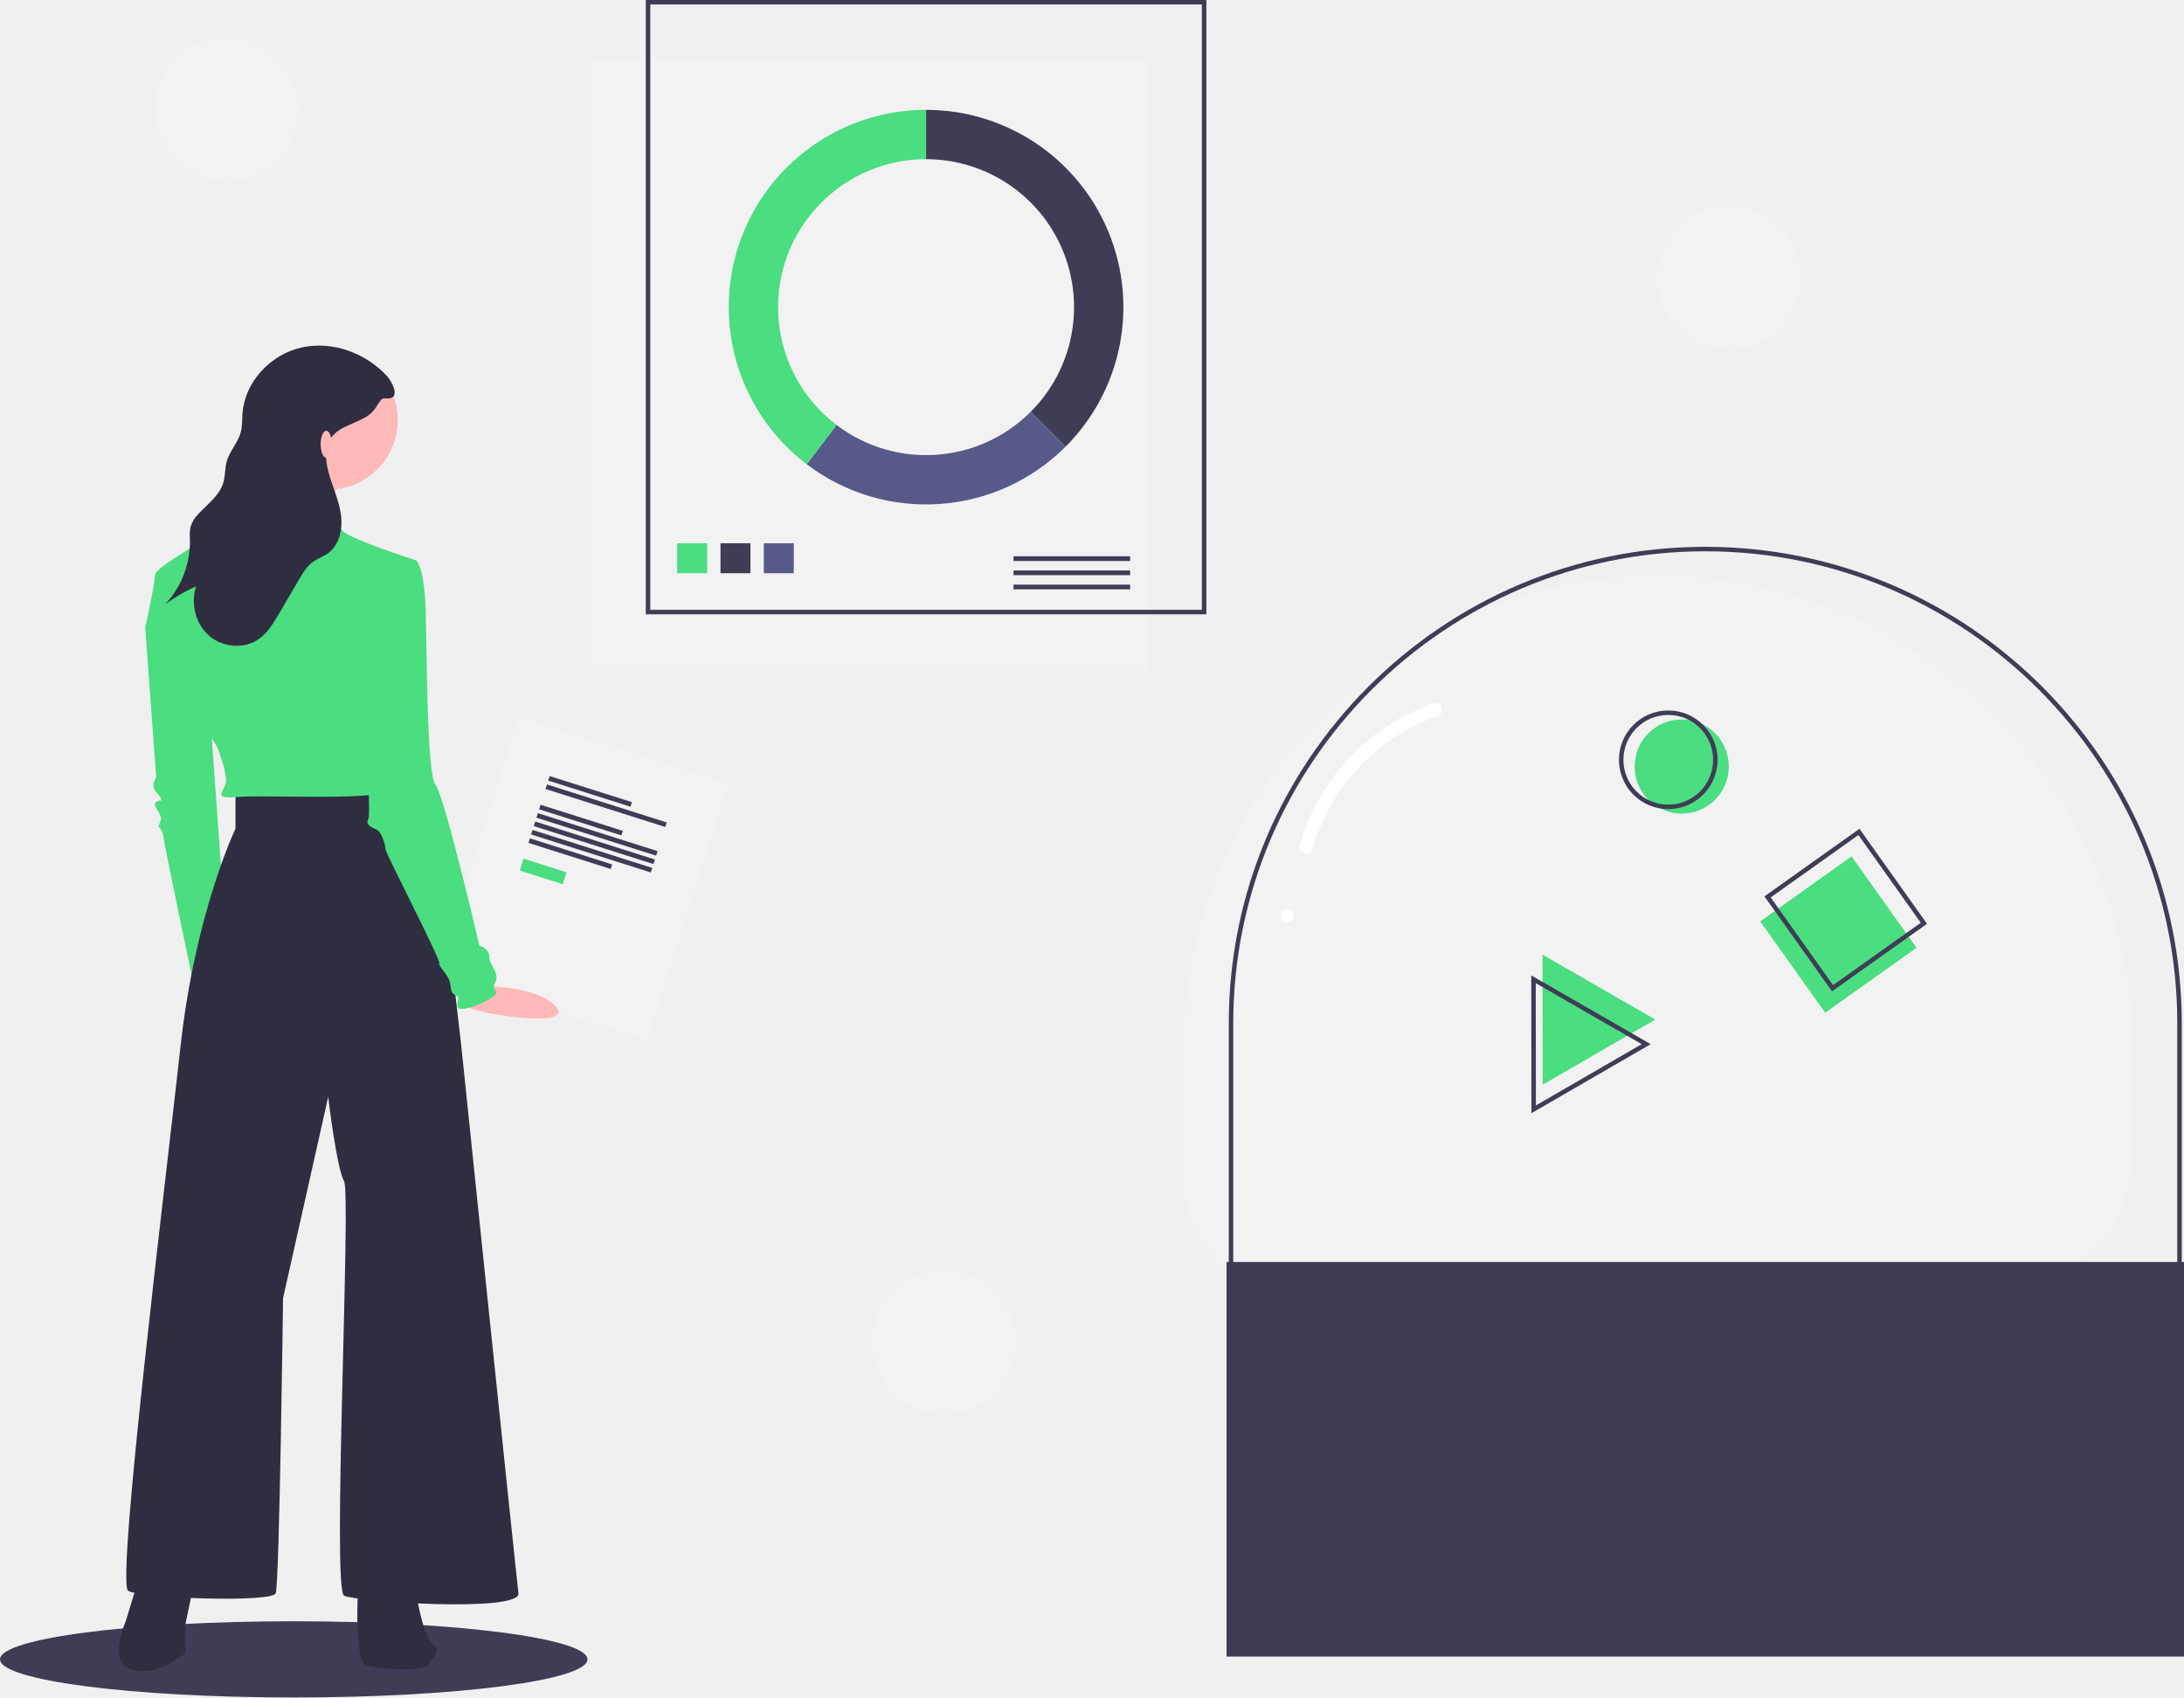
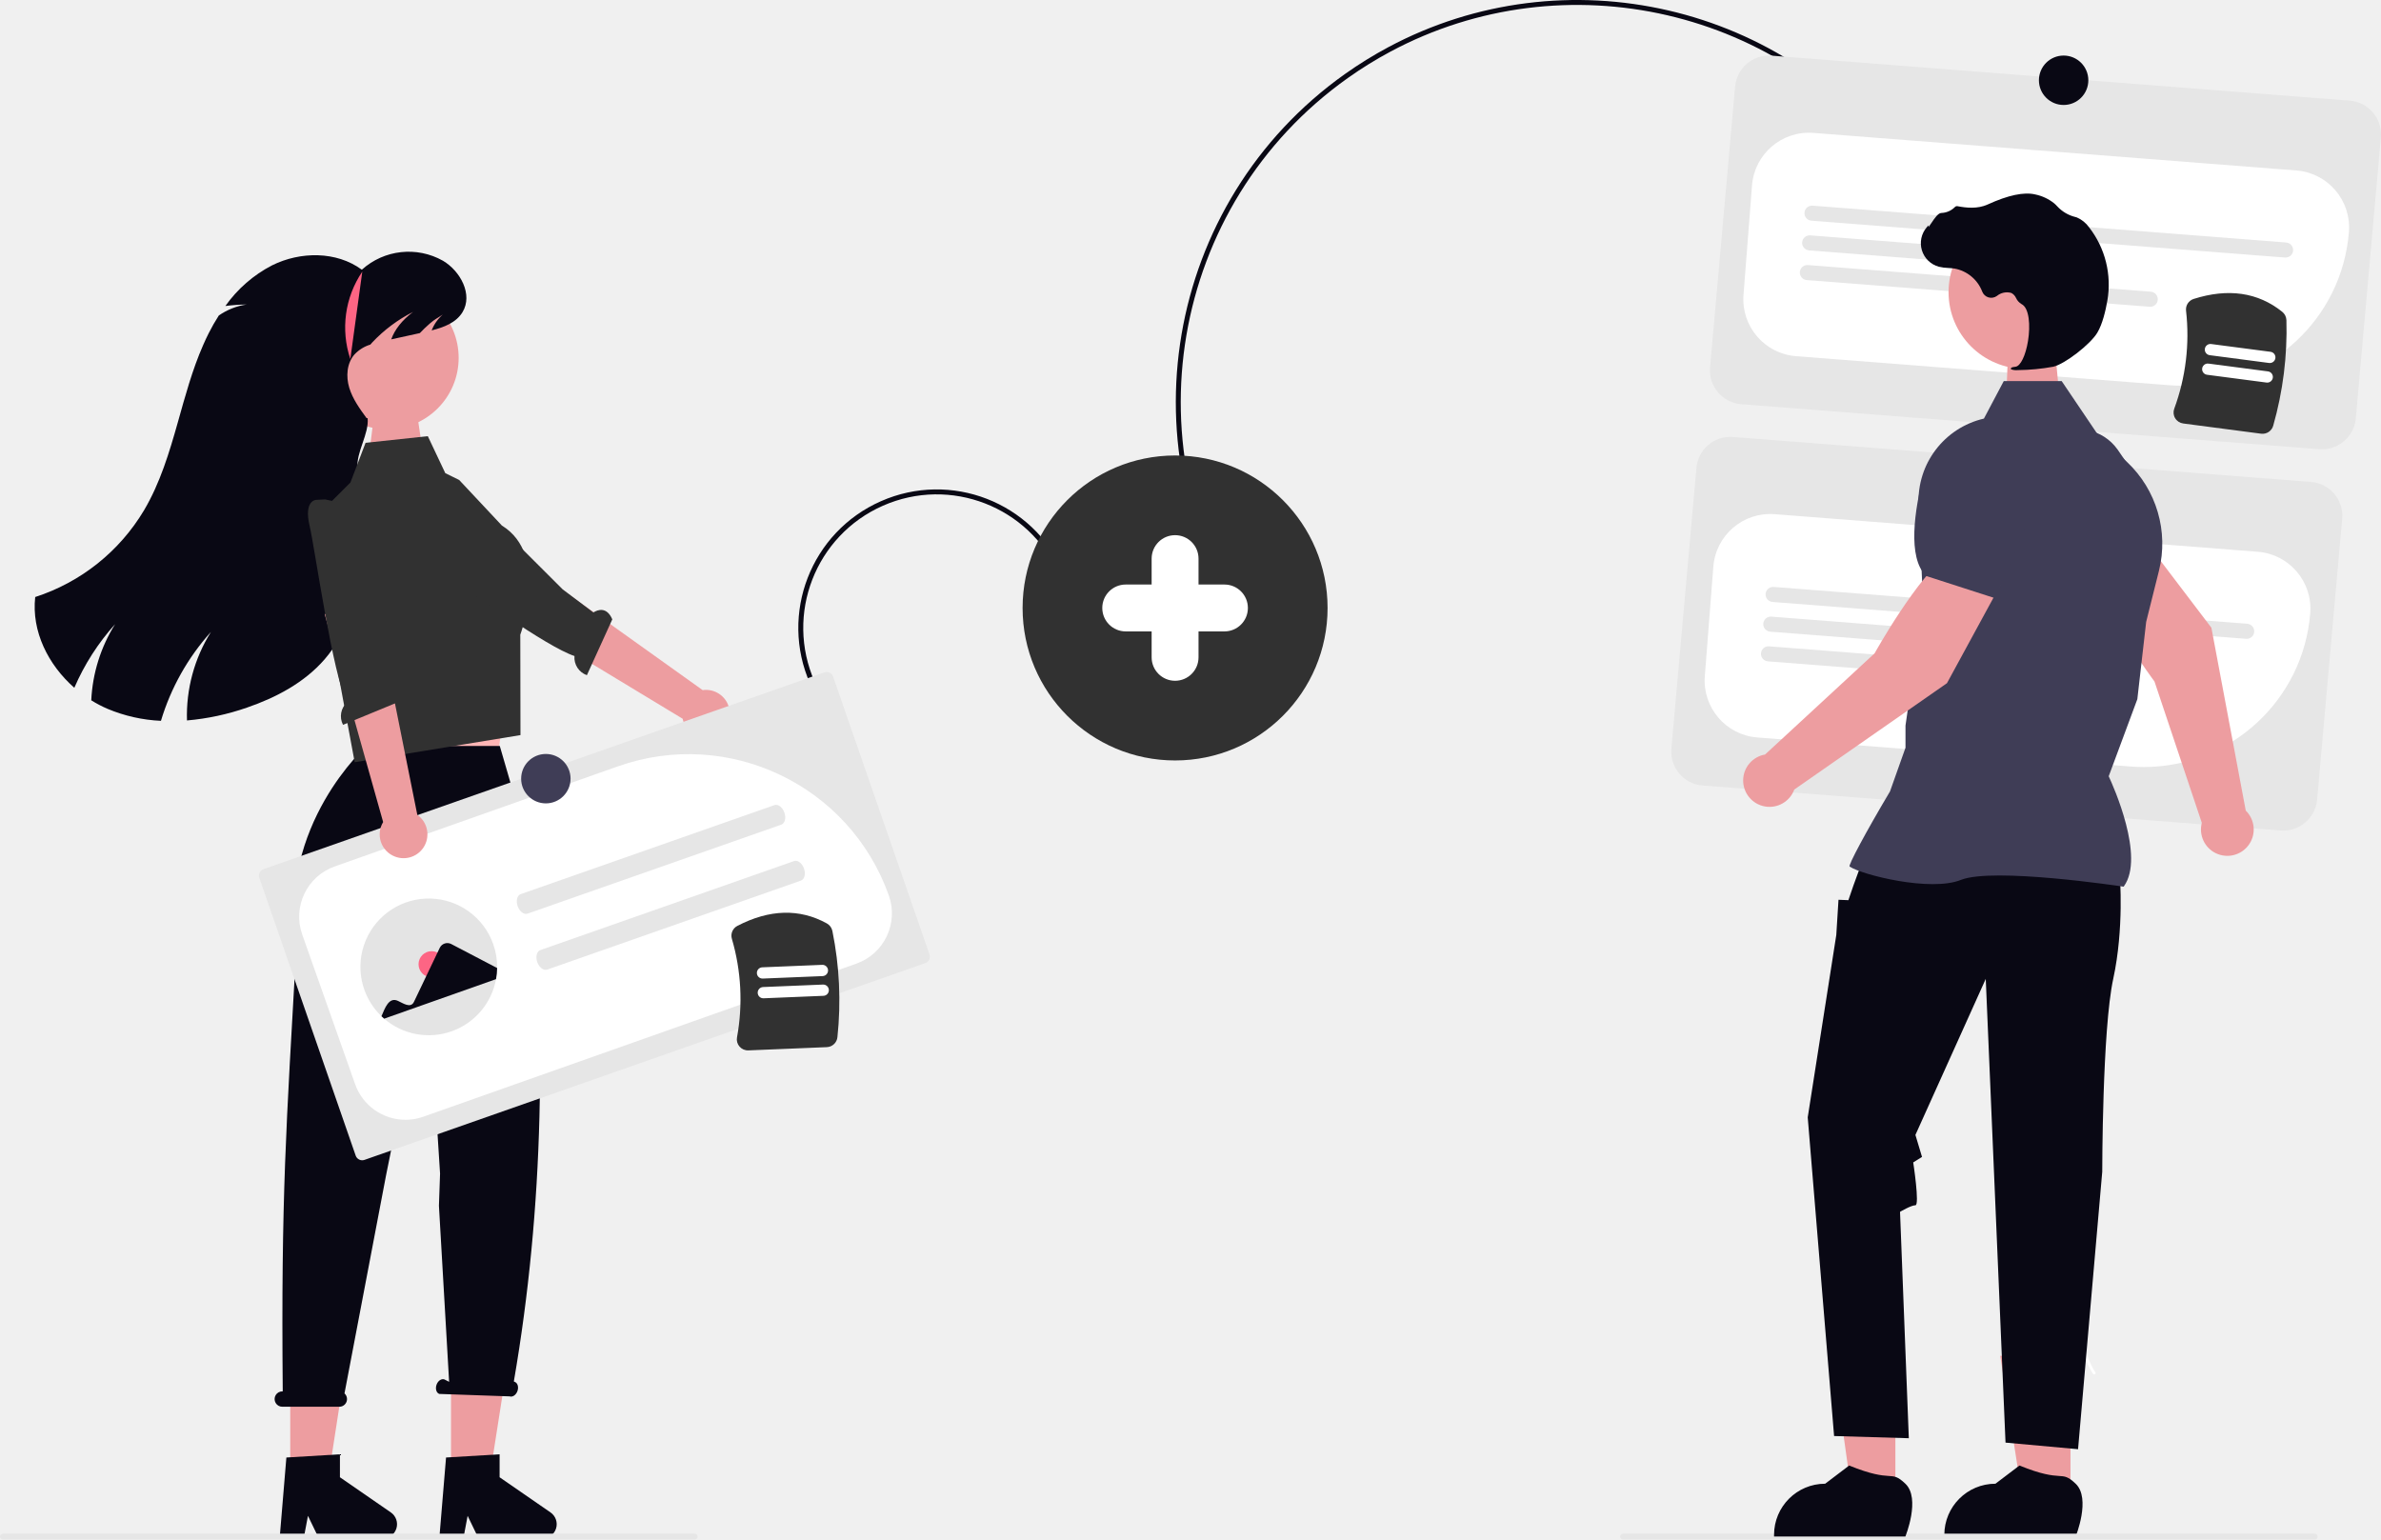
- <svg xmlns="http://www.w3.org/2000/svg" width="974" height="757.15" viewBox="0 0 974 757.15" role="img" artist="Katerina Limpitsouni" source="https://undraw.co/">
-   <rect x="264" y="27" width="248" height="272" fill="#f2f2f2" />
-   <rect x="289" y="1" width="248" height="272" fill="none" stroke="#3f3d56" stroke-miterlimit="10" stroke-width="2" />
-   <rect x="302" y="242.314" width="13.371" height="13.371" fill="#4ade80" />
-   <rect x="321.314" y="242.314" width="13.371" height="13.371" fill="#3f3d56" />
-   <rect x="340.629" y="242.314" width="13.371" height="13.371" fill="#575a89" />
-   <rect x="452" y="248.122" width="52" height="2.108" fill="#3f3d56" />
-   <rect x="452" y="254.446" width="52" height="2.108" fill="#3f3d56" />
-   <rect x="452" y="260.77" width="52" height="2.108" fill="#3f3d56" />
-   <path d="M526,119.925v22A66,66,0,0,1,572.669,254.594l15.556,15.556A88,88,0,0,0,526,119.925Z" transform="translate(-113 -70.92483)" fill="#3f3d56" />
-   <path d="M588.225,270.15,572.669,254.594a65.983,65.983,0,0,1-86.6,5.872L472.753,277.986a87.998,87.998,0,0,0,115.472-7.836Z" transform="translate(-113 -70.92483)" fill="#575a89" />
-   <path d="M460,207.925a66,66,0,0,1,66-66v-22A87.999,87.999,0,0,0,472.753,277.986l13.316-17.521A65.885,65.885,0,0,1,460,207.925Z" transform="translate(-113 -70.92483)" fill="#4ade80" />
-   <path d="M691.122,647.825A50.122,50.122,0,0,1,641,597.703V539.325c0-116.808,94.692-211.5,211.5-211.5h0C969.308,327.825,1064,422.517,1064,539.325v45.894a62.606,62.606,0,0,1-62.606,62.606" transform="translate(-113 -70.92483)" fill="#f2f2f2" />
-   <path d="M1022.394,710.825v-2A61.676,61.676,0,0,0,1084,647.219V527.325c0-116.07-94.43-210.5-210.5-210.5S663,411.255,663,527.325V659.703a49.178,49.178,0,0,0,49.122,49.122v2A51.18,51.18,0,0,1,661,659.703V527.325c0-117.173,95.327-212.5,212.5-212.5s212.5,95.327,212.5,212.5V647.219A63.679,63.679,0,0,1,1022.394,710.825Z" transform="translate(-113 -70.92483)" fill="#3f3d56" />
-   <rect x="547" y="562.9" width="427" height="176" fill="#3f3d56" />
-   <rect x="907.86" y="462.785" width="50" height="50" transform="matrix(0.81503, -0.57942, 0.57942, 0.81503, -223.0811, 559.8143)" fill="#4ade80" />
-   <rect x="911.14" y="451.865" width="50" height="50" transform="matrix(0.81503, -0.57942, 0.57942, 0.81503, -216.1473, 559.6946)" fill="none" stroke="#3f3d56" stroke-miterlimit="10" stroke-width="2" />
-   <circle cx="750" cy="341.9" r="21" fill="#4ade80" />
-   <circle cx="744" cy="338.9" r="21" fill="none" stroke="#3f3d56" stroke-miterlimit="10" stroke-width="2" />
-   <polygon points="687.934 425.82 713.068 440.287 738.201 454.754 713.105 469.287 688.01 483.82 687.972 454.82 687.934 425.82" fill="#4ade80" />
-   <polygon points="683.895 436.803 709.028 451.271 734.162 465.738 709.066 480.271 683.97 494.803 683.932 465.803 683.895 436.803" fill="none" stroke="#3f3d56" stroke-miterlimit="10" stroke-width="2" />
-   <path d="M698.435,449.649a87.839,87.839,0,0,1,55.558-59.227c3.63-1.248,2.071-7.046-1.595-5.786a94.081,94.081,0,0,0-59.748,63.417c-1.03,3.727,4.757,5.318,5.786,1.595Z" transform="translate(-113 -70.92483)" fill="#fff" />
-   <path d="M687.055,482.416c3.861,0,3.867-6,0-6-3.861,0-3.867,6,0,6Z" transform="translate(-113 -70.92483)" fill="#fff" />
-   <rect x="324" y="402.825" width="98" height="120" transform="translate(44.45 -162.0621) rotate(17.60473)" fill="#f2f2f2" />
-   <rect x="356.916" y="422.852" width="38.48" height="2.129" transform="translate(32.82986 -164.8387) rotate(17.60473)" fill="#3f3d56" />
-   <rect x="355.317" y="429.247" width="56" height="2.129" transform="translate(35.09951 -166.7051) rotate(17.60473)" fill="#3f3d56" />
-   <rect x="352.855" y="435.65" width="38.48" height="2.129" transform="translate(36.51042 -163.0111) rotate(17.60473)" fill="#3f3d56" />
-   <rect x="348.1" y="450.633" width="38.48" height="2.129" transform="translate(40.81938 -160.8714) rotate(17.60473)" fill="#3f3d56" />
-   <rect x="351.256" y="442.045" width="56" height="2.129" transform="translate(38.78007 -164.8775) rotate(17.60473)" fill="#3f3d56" />
-   <rect x="350.067" y="445.791" width="56" height="2.129" transform="translate(39.85731 -164.3426) rotate(17.60473)" fill="#3f3d56" />
-   <rect x="348.879" y="449.537" width="56" height="2.129" transform="translate(40.93455 -163.8077) rotate(17.60473)" fill="#3f3d56" />
-   <rect x="345.138" y="456.832" width="20.14" height="5.567" transform="translate(42.64587 -156.8312) rotate(17.60473)" fill="#4ade80" />
-   <ellipse cx="131" cy="740.15" rx="131" ry="17" fill="#3f3d56" />
-   <path d="M182.123,340.451l-4.352,10.335,4.895,66.905s-2.72,3.808,0,6.527,2.176,3.808,2.176,3.808-4.352,0-2.176,3.264,2.176,4.895,2.176,4.895l-1.088,3.264s2.176,2.72,2.176,4.895S200.073,513.424,200.073,513.424l13.598-26.653-7.615-106.068Z" transform="translate(-113 -70.92483)" fill="#4ade80" />
-   <path d="M321.758,510.587s29.699-1.2,39.168,9.277-37.202,2.897-39.842-.054S321.758,510.587,321.758,510.587Z" transform="translate(-113 -70.92483)" fill="#ffb9b9" />
-   <path d="M175.052,774.515l-5.983,19.582s-8.703,19.038,3.264,21.758,23.389-7.615,23.389-7.615V795.185l4.352-20.67Z" transform="translate(-113 -70.92483)" fill="#2f2e41" />
-   <path d="M272.961,774.515s-2.72,36.988,3.264,39.164,27.197,2.72,27.741,0,7.071-5.439,2.176-9.247-8.159-26.109-8.159-26.109Z" transform="translate(-113 -70.92483)" fill="#2f2e41" />
-   <path d="M218.023,424.218V440.536s-17.95,37.532-24.477,96.821S164.717,777.235,170.156,780.499s64.185,5.439,65.817,1.088S239.237,649.953,239.237,649.953l20.126-89.75s3.808,32.092,7.071,37.532-5.439,182.22,0,184.94,78.871,7.615,77.783-1.088-25.565-244.773-25.565-244.773S306.142,425.306,302.334,424.218s-38.62-2.176-44.059-1.088S218.023,424.218,218.023,424.218Z" transform="translate(-113 -70.92483)" fill="#2f2e41" />
-   <circle cx="146.363" cy="187.391" r="31.005" fill="#ffb9b9" />
-   <path d="M265.89,284.425s-15.774,24.477-11.967,31.005-40.252-6.527-40.252-6.527,26.653-32.636,26.109-36.444S265.89,284.425,265.89,284.425Z" transform="translate(-113 -70.92483)" fill="#ffb9b9" />
-   <path d="M298.526,320.869s-28.829-9.247-32.636-13.055a52.318,52.318,0,0,1-6.527-8.159s-34.812-4.895-35.9-4.895-9.247,9.791-11.423,11.967-29.917,16.862-29.917,20.67-4.352,23.389-4.352,23.389,9.791,20.126,15.774,24.477,7.615,3.264,8.159,10.335,8.159,18.494,8.159,18.494,4.895,12.511,3.808,16.318-5.983,7.071,5.439,5.983,67.993,2.176,67.993-3.808-10.879-63.097-10.879-63.097Z" transform="translate(-113 -70.92483)" fill="#4ade80" />
-   <path d="M288.192,321.957l10.335-1.088s3.808,2.176,4.352,23.389.544,72.344,4.352,76.696,19.582,71.8,19.582,71.8,4.352,1.088,4.352,4.895,4.895,7.071,2.72,11.423,2.176,3.264-.544,5.983-15.774,8.159-16.318,4.895,1.632-3.808-.544-4.895-2.176-1.632-2.72-5.439-5.439-7.615-4.895-9.247-23.933-48.955-23.933-50.586-1.632-7.615-3.808-8.703-5.439-2.176-3.808-4.895-4.352-84.311-4.352-84.311Z" transform="translate(-113 -70.92483)" fill="#4ade80" />
-   <path d="M285.581,238.653c-9.508-10.321-24.438-15.798-38.131-12.729s-25.222,15.226-26.293,29.218c-.219,2.862-.037,5.785-.777,8.559-1.246,4.664-4.952,8.361-6.259,13.009-.875,3.113-.616,6.465-1.543,9.562-1.714,5.724-7.019,9.456-11.062,13.855a14.02,14.02,0,0,0-3.541,5.795,21.852,21.852,0,0,0-.268,5.897,41.057,41.057,0,0,1-11.008,28.642,70.652,70.652,0,0,1,13.698-7.963c-2.404,7.655-.206,16.713,5.843,21.986s15.737,6.091,22.277,1.443c3.885-2.762,6.409-7,8.819-11.113l9.126-15.571c1.651-2.816,3.374-5.715,6.011-7.639,2.096-1.529,4.643-2.342,6.753-3.852,5.322-3.808,6.751-11.261,5.76-17.73s-3.9-12.475-5.568-18.803c-1.32-5.005-1.734-10.741,1.235-14.981,3.941-5.628,12.039-6.346,17.393-10.652,2.016-1.621,2.917-3.593,4.36-5.622,1.333-1.873,1.673-1.202,3.738-1.287C291.816,248.442,287.683,240.935,285.581,238.653Z" transform="translate(-113 -70.92483)" fill="#2f2e41" />
-   <ellipse cx="145.5" cy="198.15" rx="2.5" ry="6" fill="#ffb9b9" />
-   <circle cx="421" cy="598.9" r="32" fill="#f2f2f2" />
-   <circle cx="101" cy="48.9" r="32" fill="#f2f2f2" />
-   <circle cx="771" cy="123.9" r="32" fill="#f2f2f2" />
+ <svg xmlns="http://www.w3.org/2000/svg" width="964.779" height="623.836" viewBox="0 0 964.779 623.836" role="img" artist="Katerina Limpitsouni" source="https://undraw.co/">
+   <g transform="translate(-469.531 -212)">
+     <path d="M2.609,0,19.163,1.133,21.9,19.555,0,21Z" transform="translate(619 376)" fill="#ed9da0" />
+     <path d="M692.379,157.22c71.22-38.107,161.612-18.129,209.536,49.439l-1.631,1.157c-47.332-66.735-136.619-86.461-206.963-48.833a161.362,161.362,0,0,0-17.272,10.692c-72.337,51.306-89.448,151.9-38.141,224.235l-1.631,1.157c-51.944-73.237-34.622-175.08,38.615-227.024A163.742,163.742,0,0,1,692.38,157.22Z" transform="translate(339.655 73.918)" fill="#090814" />
+     <path d="M1069.675,320.1,835.425,301.88A13.774,13.774,0,0,1,822.775,287.1L832.93,173.283a13.774,13.774,0,0,1,14.784-12.65l234.25,18.224a13.774,13.774,0,0,1,12.65,14.784l-10.155,113.813A13.774,13.774,0,0,1,1069.675,320.1Z" transform="translate(339.655 73.918)" fill="#e6e6e6" />
+     <path d="M1014.342,294.391q-2.667,0-5.354-.208L857.6,282.406a23.119,23.119,0,0,1-21.257-24.843l3.452-44.375A23.146,23.146,0,0,1,864.64,191.93l195.762,15.23A23.147,23.147,0,0,1,1081.659,232a67.639,67.639,0,0,1-67.317,62.389Z" transform="translate(339.655 73.918)" fill="#fff" />
+     <path d="M3.579,1.762,22.283,0l2.2,23.451-21.844,1.9Z" transform="translate(1279.685 351)" fill="#ed9da0" />
+     <path d="M1055.718,242.436l-191.906-14.93a3.054,3.054,0,0,1,.474-6.089l191.906,14.93a3.054,3.054,0,1,1-.474,6.089Z" transform="translate(339.655 73.918)" fill="#e6e6e6" />
+     <path d="M976.033,248.34l-113.158-8.8a3.054,3.054,0,0,1,.474-6.089l113.158,8.8a3.054,3.054,0,0,1-.474,6.089Z" transform="translate(339.655 73.918)" fill="#e6e6e6" />
+     <path d="M1000.96,262.383,861.94,251.567a3.054,3.054,0,0,1,.474-6.089l139.021,10.815a3.054,3.054,0,0,1-.474,6.089Z" transform="translate(339.655 73.918)" fill="#e6e6e6" />
+     <path d="M1054,474.6,819.75,456.38A13.774,13.774,0,0,1,807.1,441.6l10.155-113.813a13.774,13.774,0,0,1,14.784-12.65l234.25,18.224a13.774,13.774,0,0,1,12.649,14.784l-10.155,113.813A13.774,13.774,0,0,1,1054,474.6Z" transform="translate(339.655 73.918)" fill="#e6e6e6" />
+     <path d="M998.606,448.889q-2.629,0-5.293-.206L841.926,436.906a23.119,23.119,0,0,1-21.257-24.843l3.452-44.375a23.121,23.121,0,0,1,24.844-21.258l195.762,15.23a23.12,23.12,0,0,1,21.257,24.843,67.722,67.722,0,0,1-67.377,62.386Z" transform="translate(339.655 73.918)" fill="#fff" />
+     <path d="M1040.043,396.936l-191.906-14.93a3.054,3.054,0,1,1,.474-6.089l191.907,14.93a3.054,3.054,0,0,1-.474,6.089Z" transform="translate(339.655 73.918)" fill="#e6e6e6" />
+     <path d="M960.358,402.84l-113.158-8.8a3.054,3.054,0,1,1,.474-6.089l113.158,8.8a3.054,3.054,0,0,1-.474,6.089Z" transform="translate(339.655 73.918)" fill="#e6e6e6" />
+     <path d="M985.285,416.883,846.265,406.068a3.054,3.054,0,1,1,.474-6.089l139.021,10.815a3.054,3.054,0,0,1-.474,6.089Z" transform="translate(339.655 73.918)" fill="#e6e6e6" />
+     <path d="M458.135,415.139A56.086,56.086,0,0,1,560.76,369.854l-1.83.808a54.085,54.085,0,1,0-98.964,43.669Z" transform="translate(339.655 73.918)" fill="#090814" />
+     <path d="M978.929,694.185a25.6,25.6,0,0,1-3.617-19.851c.16-.652-1.007-.923-1.167-.272a26.647,26.647,0,0,0,3.81,20.654C978.347,695.328,979.318,694.794,978.929,694.185Z" transform="translate(339.655 73.918)" fill="#fff" />
+     <path d="M1039.855,466.548l-13.919-74.1-27.324-35.965-20.25,13.239c2.861,15.519,24.505,44.491,24.505,44.491l19.184,57.3c-.077.3-.148.6-.2.908a10.687,10.687,0,1,0,18-5.881Z" transform="translate(339.655 73.918)" fill="#ed9da0" />
+     <path d="M978.907,377.555l22.925-18.607.044-.1c4.288-9.716-5.232-26.377-13.974-38.642a19.6,19.6,0,0,0-26.223-5.3h0a19.639,19.639,0,0,0-9.131,18.613l1.928,18.562Z" transform="translate(339.655 73.918)" fill="#3f3d56" />
+     <path d="M795.531,608.221H778.25l-8.221-58.836h25.506Z" transform="translate(442.007 212)" fill="#ed9da0" />
+     <path d="M866.179,608.221H846.888l-9.176-58.836h28.471Z" transform="translate(442.313 212)" fill="#ed9da0" />
+     <path d="M973.487,741.881c-6.277-5.971-4.645,0-22.781-7.375l-9.72,7.374h0a20.713,20.713,0,0,0-20.712,20.711v.674l53.213,0S979.764,747.852,973.487,741.881Z" transform="translate(337.102 71.334)" fill="#090814" />
+     <path d="M988.826,492.877s1.781,21.374-2.672,41.857S981.7,612.9,981.7,612.9l-9.8,112.411-29.389-2.672L934.5,534.734,906,597.964l2.672,8.906-3.559,2.226s2.668,17.366.887,17.366-6.234,2.672-6.234,2.672l3.562,91.728-30.279-.891L862.365,590.84l11.577-73.917.891-14.249,4.008.165,2.041-5.953,3.748-10.242Z" transform="translate(339.655 73.918)" fill="#090814" />
+     <path d="M990.365,497.367l.159-.223c8.477-11.868-4.272-40.386-6.2-44.52l11.6-31.233.017-.154,3.562-31.17,5.179-20.7a45.452,45.452,0,0,0-12.9-44.048l-11.972-11.288L965.266,292.5H941.8l-8.045,15.2a34.2,34.2,0,0,0-26.46,34.916l1.823,39.855-7.138,49.623,0,8.98-6.279,17.7c-9.93,16.691-17.006,30-16.367,30.437,5.025,3.4,32.8,10.34,45.092,5.421,13.094-5.236,65.145,2.619,65.67,2.7Z" transform="translate(339.655 73.918)" fill="#3f3d56" />
+     <path d="M786.324,760.728a1.186,1.186,0,0,0,1.183,1.19h280.3a1.19,1.19,0,0,0,0-2.38H787.514a1.187,1.187,0,0,0-1.19,1.183Z" transform="translate(339.655 73.918)" fill="#e6e6e6" />
+     <circle cx="31.074" cy="31.074" r="31.074" transform="translate(1259.084 299.318)" fill="#ed9da0" />
+     <path d="M947.526,286.053a84.516,84.516,0,0,0,14.346-1.375c4.687-1.08,15.028-9.076,17.846-13.8h0c2.094-3.51,3.351-8.938,4.036-12.874a37.779,37.779,0,0,0-7.379-29.811,11.935,11.935,0,0,0-4.925-3.989c-.174-.063-.354-.118-.534-.165a14.727,14.727,0,0,1-7.44-4.342,12.146,12.146,0,0,0-1.25-1.221,18.139,18.139,0,0,0-7.664-3.6c-4.529-1.088-11.006.275-19.253,4.054-4.143,1.9-8.742,1.369-12.286.7a1.154,1.154,0,0,0-1.076.4,8.144,8.144,0,0,1-5.476,2.349c-1.258.088-2.535,1.866-4.074,4.182-.349.526-.757,1.139-1.052,1.514l-.059-.7-.692.8a9.883,9.883,0,0,0,4.876,15.981,19.271,19.271,0,0,0,3.891.517c.795.051,1.617.1,2.407.22a14.9,14.9,0,0,1,11.318,9.38A3.9,3.9,0,0,0,939.012,256a6.438,6.438,0,0,1,5.837-1.219,4.274,4.274,0,0,1,1.944,2.093,5.571,5.571,0,0,0,2.176,2.41c3.235,1.564,3.644,8.85,2.654,14.959-.954,5.888-3.03,10.184-5.047,10.445-1.553.2-1.729.317-1.834.595l-.094.249.181.226a6.364,6.364,0,0,0,2.7.29Z" transform="translate(339.655 75.918)" fill="#090814" />
+     <circle cx="61.789" cy="61.789" r="61.789" transform="translate(883.885 396.564)" fill="#313131" />
+     <path d="M940.369,375.24l-20.382-13.035c-12.979,8.977-30.519,40.6-30.519,40.6L845.076,443.82a10.681,10.681,0,1,0,11.838,14.195l61.868-43.1Z" transform="translate(339.655 73.918)" fill="#ed9da0" />
+     <path d="M938.426,380.529,952,347.95l-4.91-18A19.641,19.641,0,0,0,931.85,315.89h0a19.6,19.6,0,0,0-22.536,14.418c-3.718,14.6-6.573,33.571.936,41.081l.076.076Z" transform="translate(339.655 73.918)" fill="#3f3d56" />
+     <path d="M172.025,265.948l2,18.565-1.178,24.344,53.922-6.406,5.067-36.5-6.456.063Z" transform="translate(445 212)" fill="#ffb6b6" />
+     <path d="M144.057,603.005h14.78l7.035-45.472H144.057Z" transform="translate(443.076 212)" fill="#ed9da0" />
+     <path d="M245.916,733.183l21.7-1.3v9.3l20.631,14.248a5.807,5.807,0,0,1-3.3,10.586H259.112l-4.453-9.2-1.739,9.2h-9.741Z" transform="translate(339.655 69.41)" fill="#090814" />
+     <path d="M210.278,603.005h14.956l7.117-45.472H210.278Z" transform="translate(442 212)" fill="#ed9da0" />
+     <path d="M312.136,733.183l21.7-1.3v9.3l20.632,14.249a5.808,5.808,0,0,1-3.3,10.587H325.333l-4.453-9.2-1.739,9.2H309.4Z" transform="translate(338.133 69.41)" fill="#090814" />
+     <path d="M244.315,701.874h.128c-.713-79.684,1.419-106.931,5.539-180.619-7.557-48.973,28.456-80.911,28.456-80.911h53.947l11.582,39.792c7.657,74.595,6.267,147.286-5.883,217.71l.331.167c1.193.412,1.7,2.064,1.143,3.69s-1.983,2.611-3.176,2.2l-28.49-.991c-1.193-.412-1.7-2.064-1.143-3.69s1.983-2.611,3.176-2.2l1.937.98-4.131-71.345.458-13.032-.945-14.784-4.367-66.5-16.53,81.775L269.464,702.7a3.106,3.106,0,0,1-2.094,5.408H244.315a3.116,3.116,0,1,1,0-6.231Z" transform="translate(339.655 73.918)" fill="#090814" />
+     <circle cx="28.935" cy="28.935" r="28.935" transform="translate(597.506 328.076)" fill="#ed9da0" />
+     <path d="M159.992,413.775a94.209,94.209,0,0,1,16.532-25.79,63.662,63.662,0,0,0-9.667,30.87,48.784,48.784,0,0,0,6.6,3.453,63.262,63.262,0,0,0,21.633,4.86,94.4,94.4,0,0,1,20.269-36.034,63.814,63.814,0,0,0-9.72,35.877,99.923,99.923,0,0,0,24.341-5.217c11.808-4.062,23.271-10.129,31.437-19.565,8.838-10.213,13.194-23.69,14.6-37.126s.084-26.976-1.249-40.411c-.63-6.4,4.7-13.771,4.073-20.174h-.42c-2.8-3.842-5.658-7.778-7.033-12.333s-1.008-9.909,2.131-13.488a14.654,14.654,0,0,1,6.434-3.989c.231-.294.483-.577.745-.861a59.842,59.842,0,0,1,16.532-12.365c-4.461,3.369-7.442,7.18-8.828,11.116q5.794-1.275,11.588-2.54a55.824,55.824,0,0,1,4.073-3.9c2.068-1.795,2.75-1.931,5.217-3.621a16.644,16.644,0,0,0-4.5,6.424c4.965-1.249,9.93-3.128,12.512-7.4,4.283-7.064-.808-16.595-7.914-20.814a28.316,28.316,0,0,0-32.885,3.621c-10.276-7.568-24.908-7.442-36.339-1.784a53.134,53.134,0,0,0-18.957,16.49,74.149,74.149,0,0,1,8.586-.6,26.332,26.332,0,0,0-11.242,4.45,77.434,77.434,0,0,0-4.073,7.127q-1.212,2.409-2.288,4.881c-4.4,10.014-7.264,20.678-10.234,31.216-3.464,12.281-7.18,24.646-13.666,35.635a80.038,80.038,0,0,1-44.137,35.216C142.6,390.882,149.38,404.464,159.992,413.775Z" transform="translate(339.655 76.918)" fill="#090814" />
+     <path d="M315.924,332.565l-5.616-2.76-7.082-14.985L278,317.518l-6.131,16.067L257.1,348.346l6.459,44.518,10.035,54.076,67.177-10.989-.071-40.707s12.139-32.161-7.47-44.212Z" transform="translate(339.655 73.918)" fill="#313131" />
+     <path d="M419.471,436.28a9.612,9.612,0,0,1-12.991-6.962L331.578,384l13.691-15.8,69.321,49.518a9.664,9.664,0,0,1,4.881,18.563Z" transform="translate(339.655 73.918)" fill="#ed9da0" />
+     <path d="M306.619,362.5s-3.58,3.6,5.4,9.524c7.191,4.741,39.264,28.17,50.633,31.876a7.551,7.551,0,0,0,5.033,7.77l10.294-22.622c-2.228-5.172-5.793-3.974-7.668-2.8l-12.433-9.35-30.53-30.486-18.191,13.441Z" transform="translate(339.655 73.918)" fill="#313131" />
+     <path d="M276.675,245.149a40.3,40.3,0,0,0-4.848,35.414" transform="translate(339.655 76.918)" fill="#fd6584" />
+     <path d="M129.876,760.728a1.186,1.186,0,0,0,1.19,1.19h280.29a1.19,1.19,0,1,0,0-2.38H131.066a1.187,1.187,0,0,0-1.19,1.19Z" transform="translate(339.655 73.918)" fill="#e6e6e6" />
+     <path d="M236.666,490.254a2.8,2.8,0,0,0-1.711,3.56l39.05,112.55a2.8,2.8,0,0,0,3.56,1.711l227.22-79.722a2.8,2.8,0,0,0,1.711-3.561l-39.05-112.55a2.8,2.8,0,0,0-3.561-1.711Z" transform="translate(339.655 73.918)" fill="#e6e6e6" />
+     <path d="M294.179,591.832a21.649,21.649,0,0,1-20.4-14.41l-21.445-60.676a21.612,21.612,0,0,1,13.174-27.578l114.839-40.589a86.06,86.06,0,0,1,109.7,52.4,21.612,21.612,0,0,1-13.174,27.578l-.167-.472.167.472L301.36,590.6a21.532,21.532,0,0,1-7.181,1.236Z" transform="translate(339.655 73.918)" fill="#fff" />
+     <path d="M446.469,472.227,343.641,508.3c-1.449.508-3.244-.85-4.011-3.034s-.213-4.366,1.236-4.874l102.828-36.078c1.449-.508,3.244.85,4.011,3.034S447.918,471.72,446.469,472.227Z" transform="translate(339.655 73.918)" fill="#e6e6e6" />
+     <path d="M454.422,494.9,351.594,530.974c-1.449.508-3.244-.85-4.011-3.034s-.213-4.366,1.236-4.875l102.828-36.078c1.449-.508,3.244.85,4.011,3.034S455.871,494.388,454.422,494.9Z" transform="translate(339.655 73.918)" fill="#e6e6e6" />
+     <path d="M364.949,583.573" transform="translate(339.655 73.918)" fill="#e6e6e6" />
+     <path d="M329.727,520.638a27.578,27.578,0,0,1,1.584,9.7,26.816,26.816,0,0,1-.446,4.5,27.706,27.706,0,0,1-45.329,16.021q-.56-.479-1.091-.989a27.7,27.7,0,1,1,45.282-29.231Z" transform="translate(339.655 73.918)" fill="#e4e4e4" />
+     <circle cx="5.295" cy="5.295" r="5.295" transform="translate(639.124 597.428)" fill="#fd6584" />
+     <path d="M284.445,549.869c1.359-3.155,2.966-7.968,6.688-6.216,1.839.8,5.132,3.219,6.469.4l10.47-21.916A3.41,3.41,0,0,1,312.7,520.6l18.613,9.738a26.833,26.833,0,0,1-.446,4.5l-45.329,16.021Z" transform="translate(339.655 73.918)" fill="#090814" />
+     <path d="M289.848,485.147a9.612,9.612,0,0,1-4.725-13.961l-23.7-84.279,20.79-2.172,16.755,83.527a9.664,9.664,0,0,1-9.125,16.886Z" transform="translate(339.655 73.918)" fill="#ed9da0" />
+     <path d="M257.922,340.642s-5.075.182-2.566,10.644c2.008,8.376,9.383,60.917,15.149,71.393a7.551,7.551,0,0,0-1.637,9.112l22.977-9.477c1.908-5.3.431-10.108-1.74-10.534l-2.684-15.323-3.956-51.4-21.877-4.608Z" transform="translate(339.655 73.918)" fill="#313131" />
+     <path d="M464.9,562.391l-31.776,1.316a4.5,4.5,0,0,1-3.6-1.555,4.408,4.408,0,0,1-1.017-3.707,86.535,86.535,0,0,0-2.075-39.953,4.471,4.471,0,0,1,2.208-5.227c13.015-6.762,25.211-7.105,36.246-1.02a4.527,4.527,0,0,1,2.272,3.06,141.552,141.552,0,0,1,2.042,43.032A4.491,4.491,0,0,1,464.9,562.391Z" transform="translate(339.655 73.918)" fill="#313131" />
+     <path d="M463.557,541.593l-24.3,1.006a2.281,2.281,0,0,1-.189-4.558l24.3-1.006a2.281,2.281,0,0,1,.189,4.558Z" transform="translate(339.655 73.918)" fill="#fff" />
+     <path d="M463.226,533.6l-24.3,1.006a2.281,2.281,0,0,1-.189-4.558l24.3-1.006a2.281,2.281,0,0,1,.189,4.558Z" transform="translate(339.655 73.918)" fill="#fff" />
+     <path d="M1046.059,313.818l-31.534-4.136a4.5,4.5,0,0,1-3.283-2.148,4.408,4.408,0,0,1-.368-3.826,86.534,86.534,0,0,0,4.786-39.719,4.471,4.471,0,0,1,3.069-4.772c13.98-4.437,26.055-2.69,35.887,5.191a4.526,4.526,0,0,1,1.715,3.4,141.551,141.551,0,0,1-5.345,42.748,4.491,4.491,0,0,1-4.926,3.259Z" transform="translate(339.655 73.918)" fill="#313131" />
+     <path d="M1048.29,293.1l-24.111-3.162a2.281,2.281,0,1,1,.593-4.523l24.111,3.162a2.281,2.281,0,0,1-.593,4.523Z" transform="translate(339.655 73.918)" fill="#fff" />
+     <path d="M1049.33,285.165,1025.219,282a2.281,2.281,0,0,1,.593-4.523l24.111,3.162a2.281,2.281,0,0,1-.593,4.523Z" transform="translate(339.655 73.918)" fill="#fff" />
+     <path d="M626.019,374.936h-10.5v-10.5a9.5,9.5,0,0,0-19,0v10.5h-10.5a9.5,9.5,0,0,0,0,19h10.5v10.5a9.5,9.5,0,1,0,19,0v-10.5h10.5a9.5,9.5,0,0,0,0-19Z" transform="translate(339.655 73.918)" fill="#fff" />
+     <circle cx="10.011" cy="10.011" r="10.011" transform="translate(1295.698 234.512)" fill="#090814" />
+     <circle cx="10.011" cy="10.011" r="10.011" transform="translate(680.698 517.512)" fill="#3f3d56" />
+     <path d="M973.487,741.881c-6.277-5.971-4.645,0-22.781-7.375l-9.72,7.374h0a20.713,20.713,0,0,0-20.712,20.711v.674l53.213,0S979.764,747.852,973.487,741.881Z" transform="translate(268.102 71.334)" fill="#090814" />
+   </g>
</svg>
